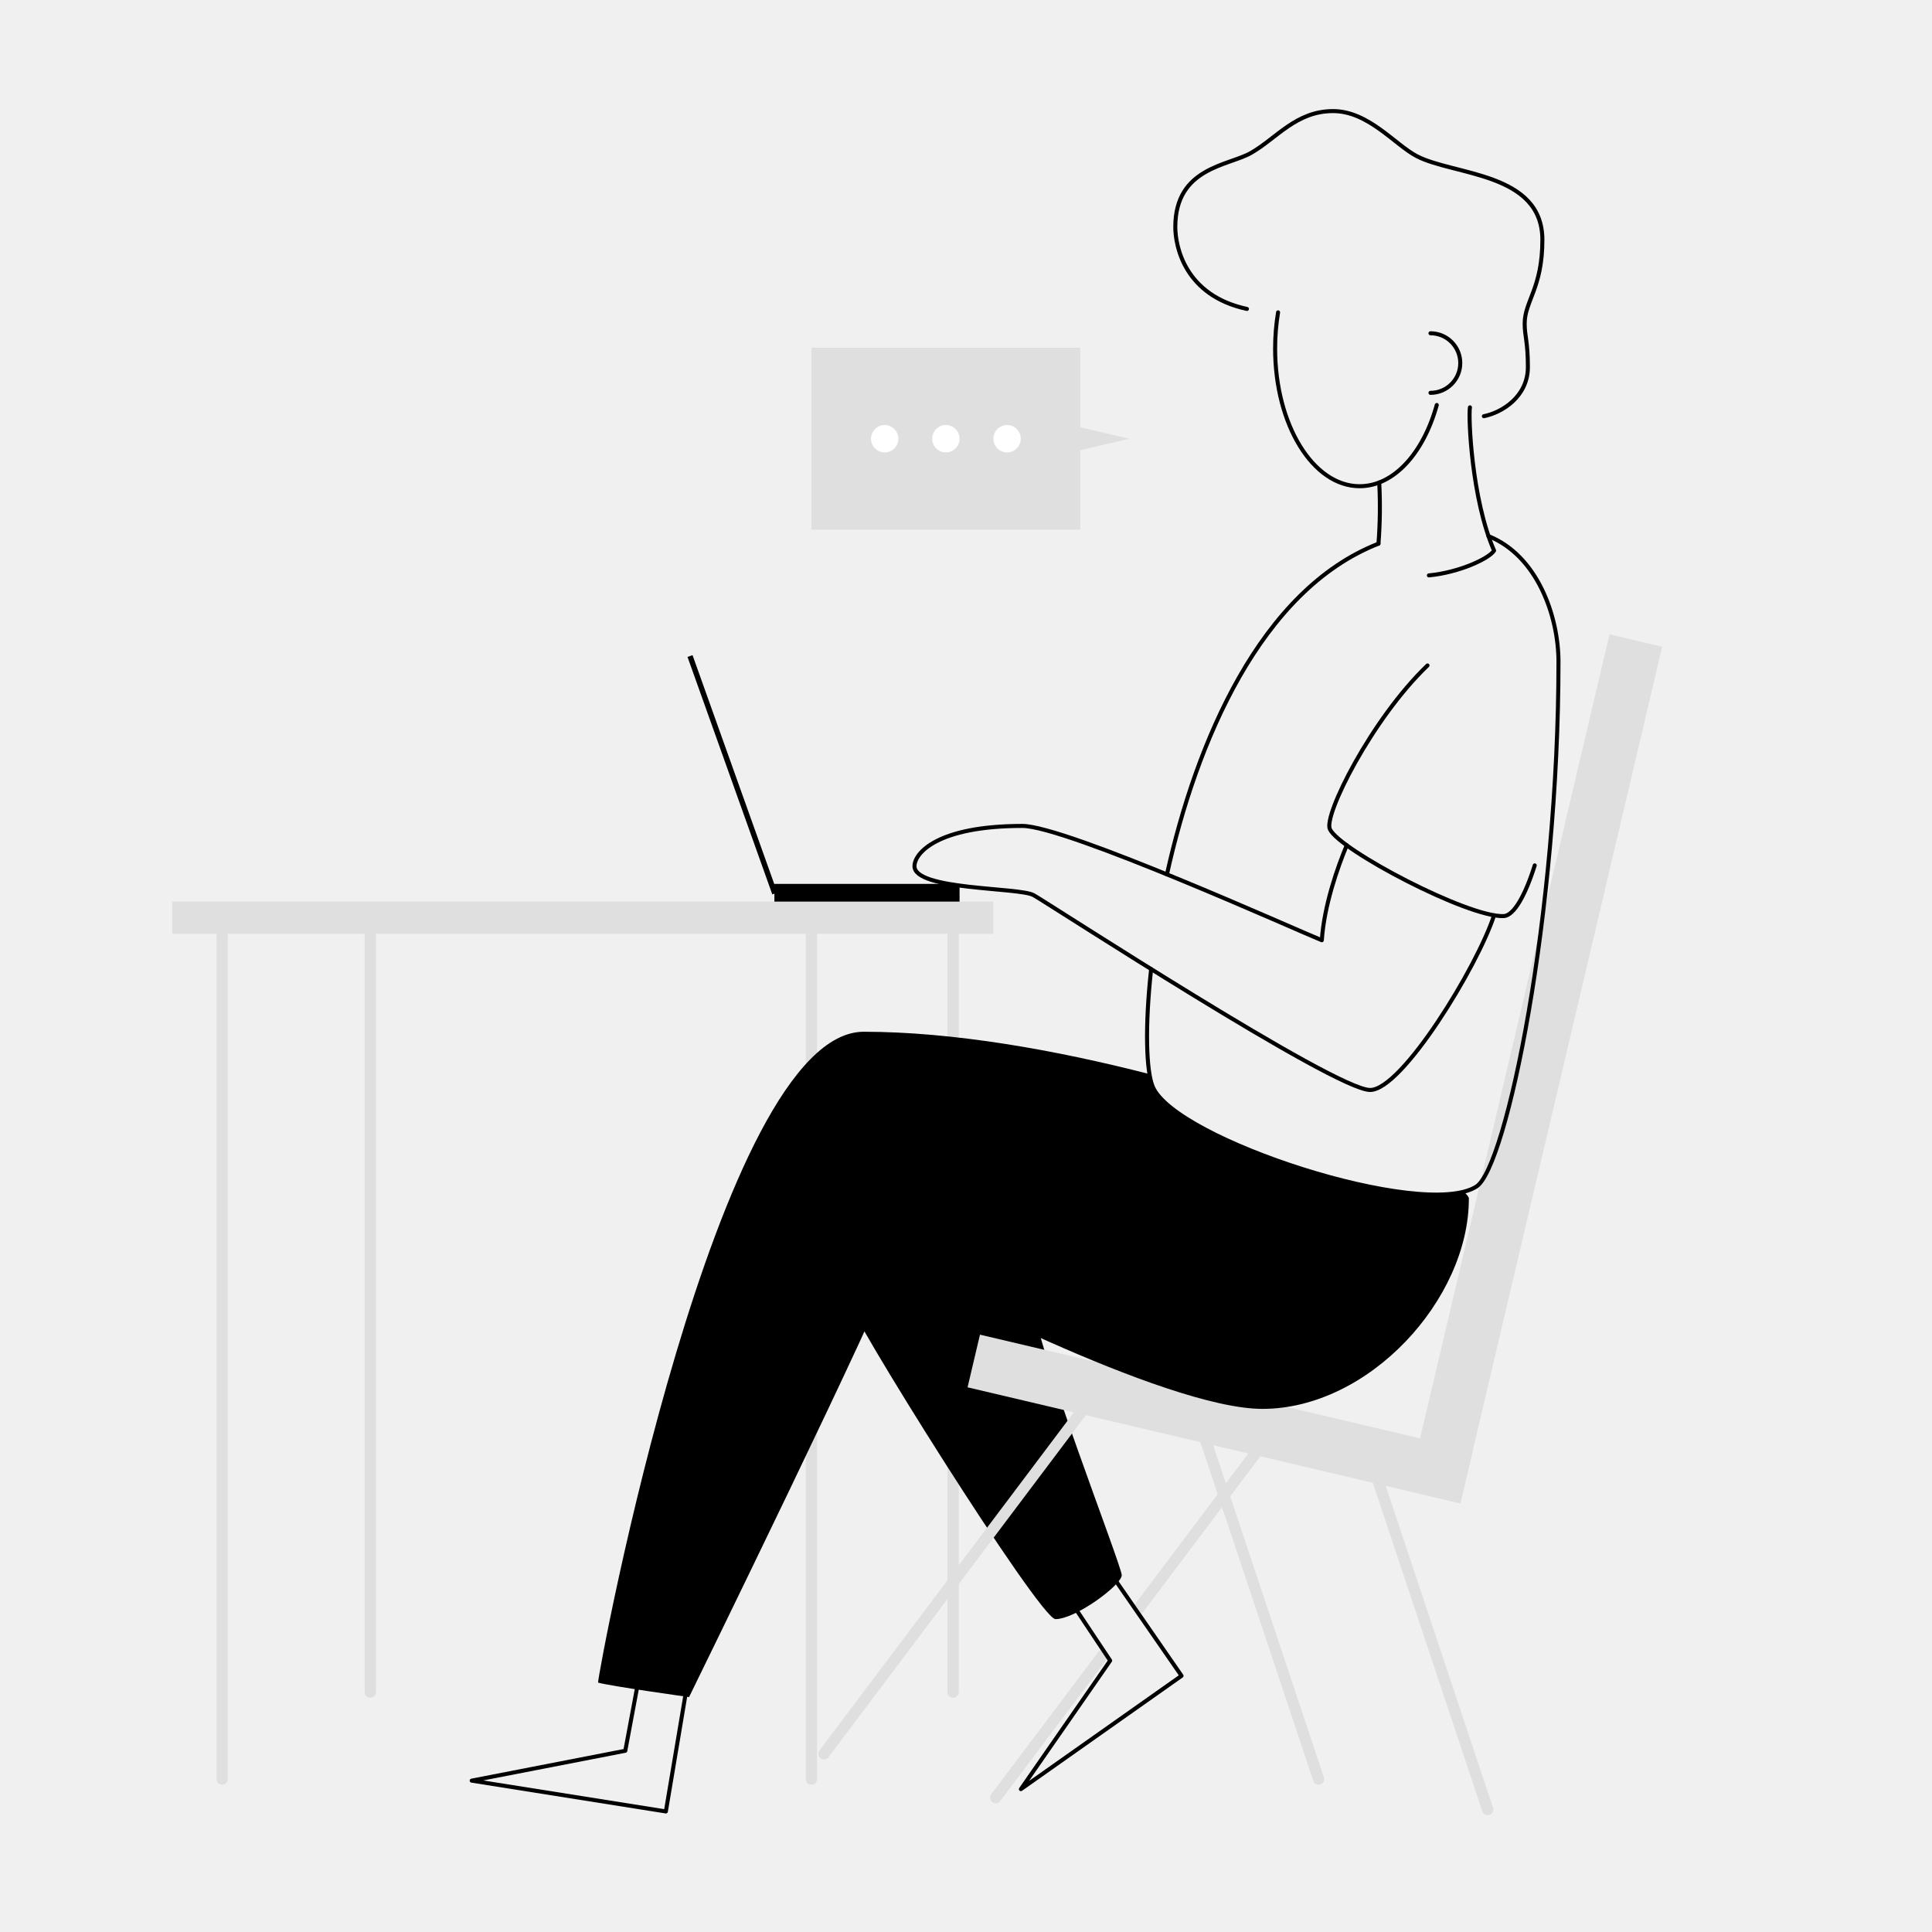
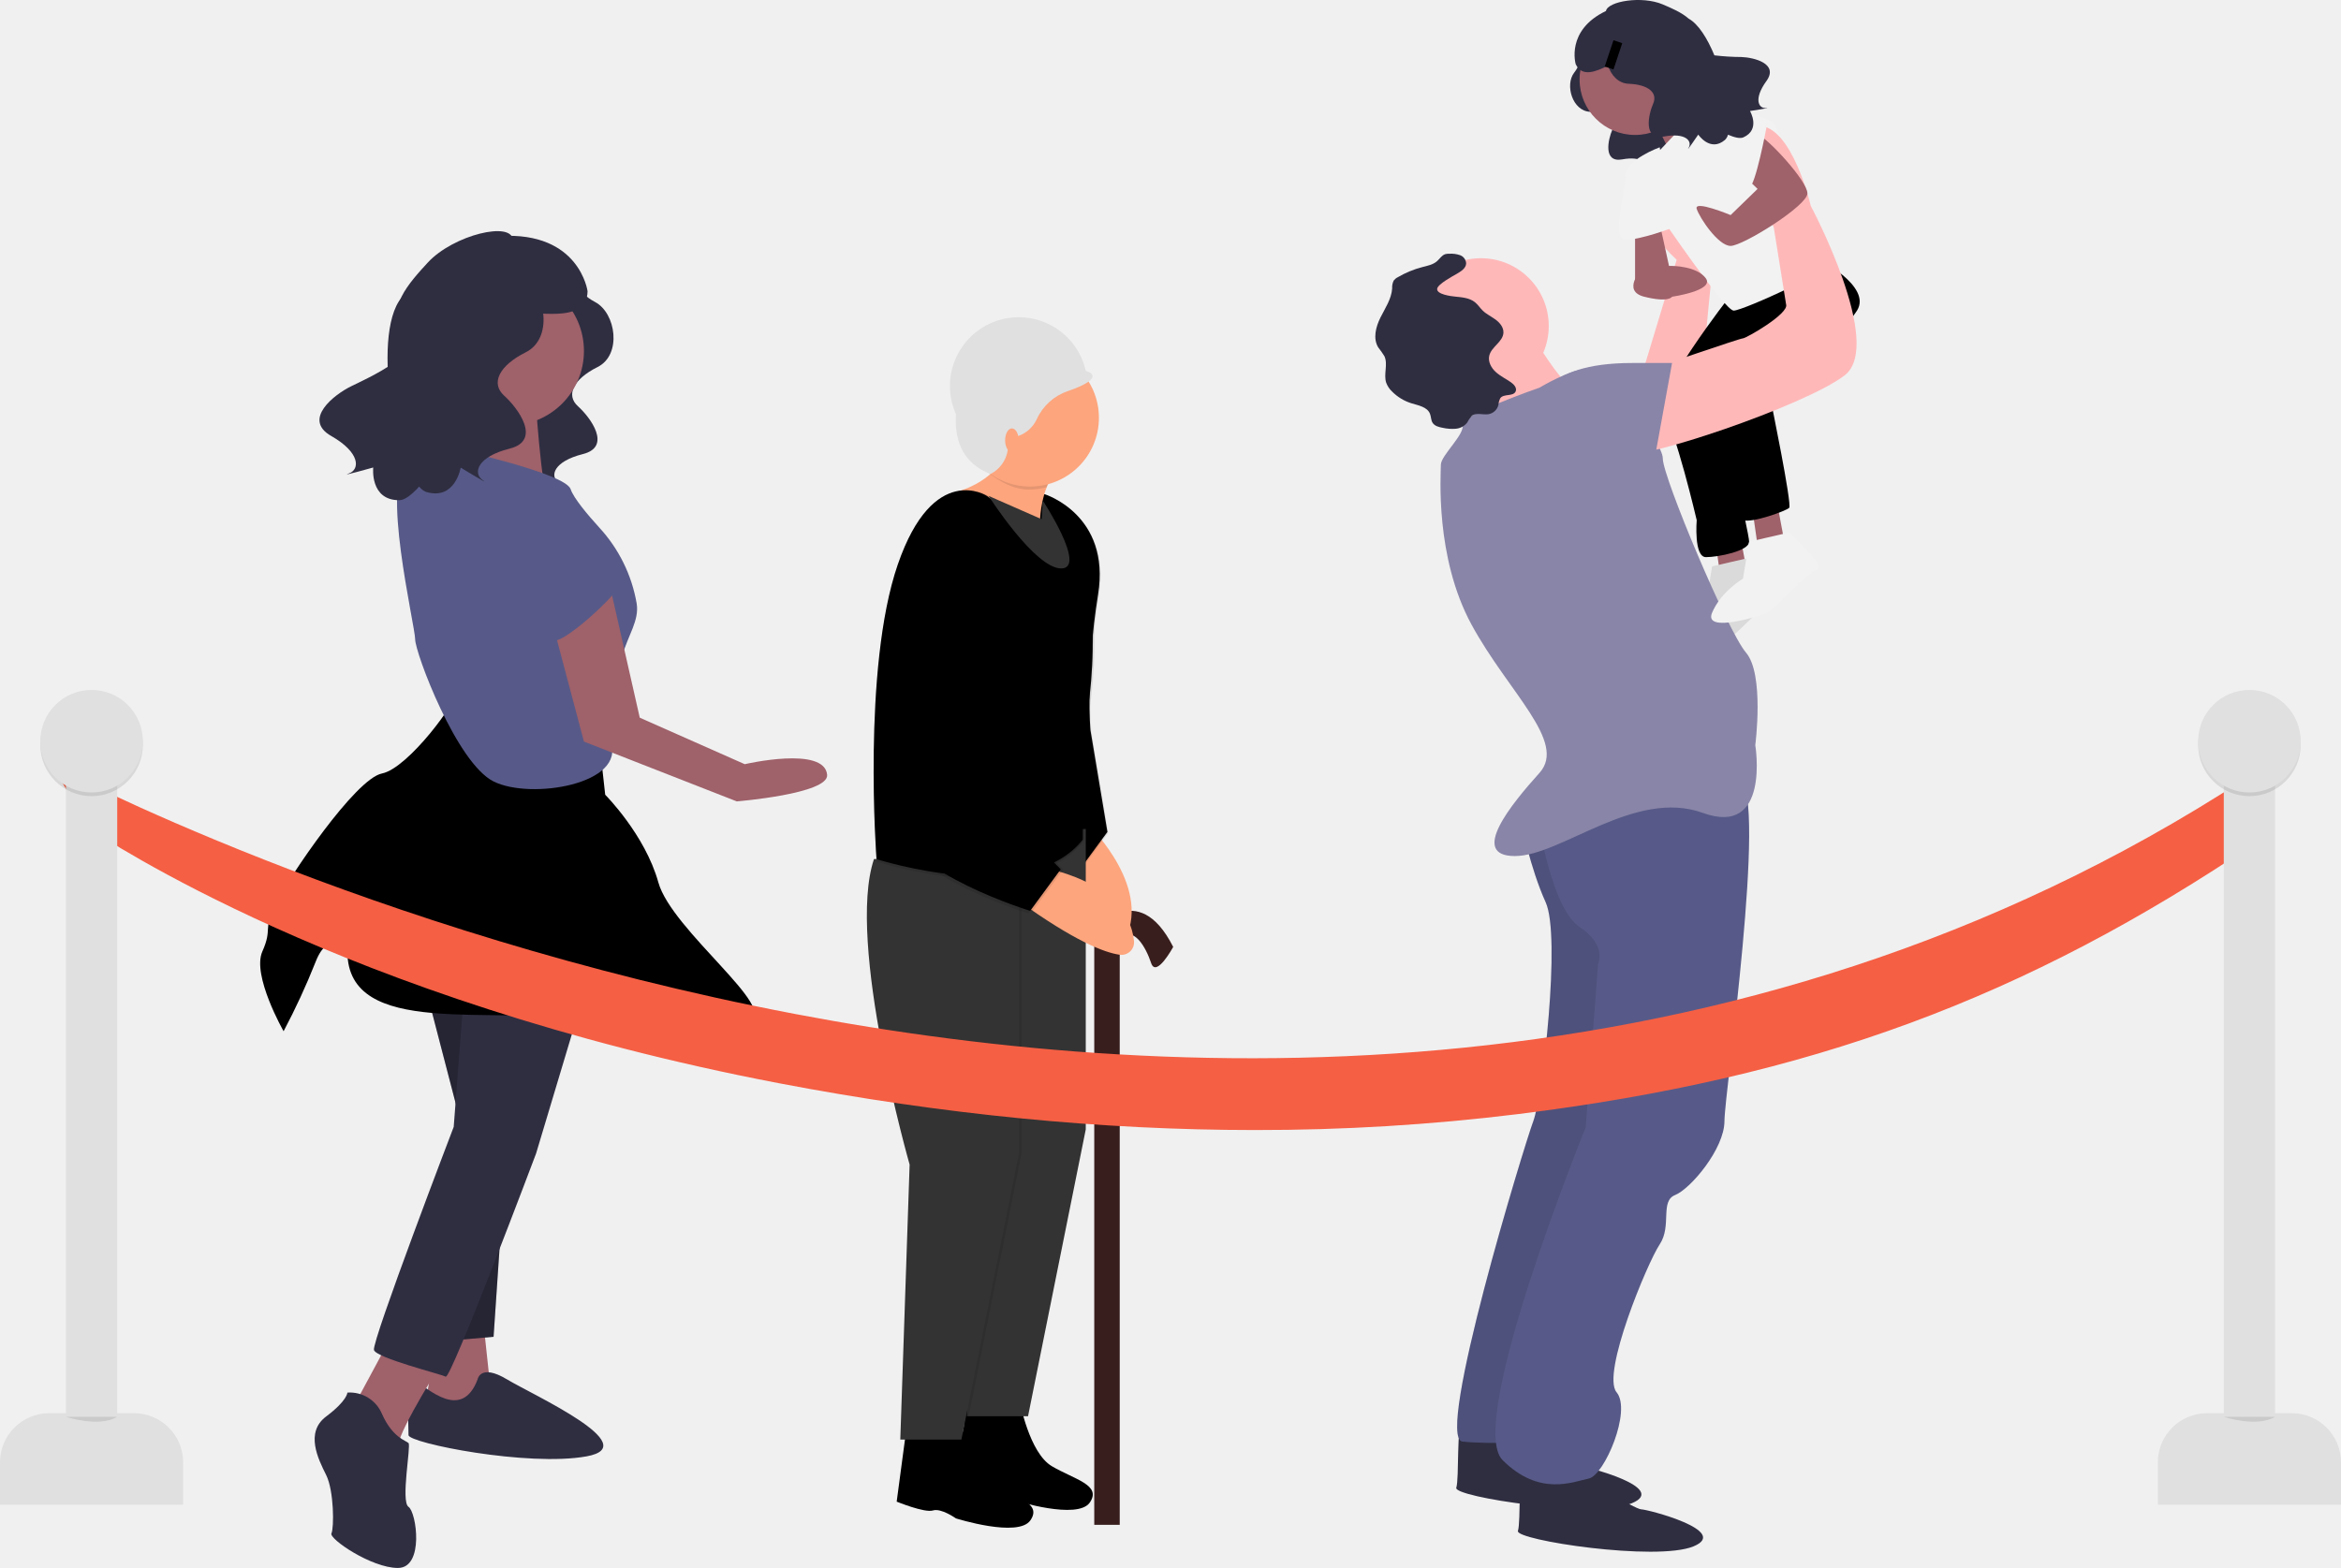
- <svg xmlns="http://www.w3.org/2000/svg" id="Vector" viewBox="0 0 1200 1200">
-   <defs>
-     <style>.cls-1,.cls-4{fill:none;stroke-linecap:round;stroke-linejoin:round;}.cls-1{stroke:#dfdfdf;stroke-width:7px;}.cls-2{fill:#dfdfdf;}.cls-3{fill:#fff;}.cls-4{stroke:#000;stroke-width:2.5px;}</style>
-   </defs>
-   <line class="cls-1" x1="592" y1="1051" x2="592" y2="573" />
-   <path d="M525.56,804.47c-1.4,7.26,120.26,201.2,130,201.2,12.49,0,41.17-21.28,41.17-27.29s-54.79-145.7-54.79-169.29S537.58,742,525.56,804.47Z" />
-   <line class="cls-1" x1="504" y1="1105" x2="504" y2="573" />
-   <rect class="cls-2" x="936.54" y="390.6" width="33.6" height="546.61" transform="translate(177.73 -201) rotate(13.26)" />
-   <rect class="cls-2" x="741.03" y="724.14" width="33.6" height="314.42" transform="translate(1789.52 345.92) rotate(103.26)" />
-   <rect class="cls-2" x="504" y="216" width="167" height="113" />
-   <polygon class="cls-2" points="701.5 272.5 626.5 255 626.5 290 701.5 272.5" />
-   <circle class="cls-3" cx="549.5" cy="272.5" r="8.5" />
-   <circle class="cls-3" cx="587.5" cy="272.5" r="8.5" />
-   <circle class="cls-3" cx="625.5" cy="272.5" r="8.5" />
-   <path class="cls-4" d="M724.81,543.1C743,460.83,783,366.36,856.19,337.69" />
-   <path class="cls-4" d="M924.53,333C955,345.22,968,382.89,968,411c0,157-32.32,314.12-51,326-33,21-187.12-29-201-62-4.11-9.77-4.92-37.4-1-73.06" />
-   <path class="cls-4" d="M856.19,337.69a289.24,289.24,0,0,0,.47-38" />
-   <path class="cls-4" d="M913,253c-1,6,1,57,15,89-3.07,4.91-21.58,13.58-40.5,15.39" />
-   <path class="cls-4" d="M892.4,251.55C884.18,281.29,865.83,302,844.5,302c-29,0-52.5-38.28-52.5-85.5A136.81,136.81,0,0,1,793.84,194" />
-   <path class="cls-4" d="M774.5,191.89C735.92,183.59,730,153,730,141c0-37,33-38,47-46,15.94-9.11,28-26,51-26,22,0,38.5,21,52,28,23,12,78,10,78,52,0,30-11,38-11,52,0,8,2,11,2,27,0,18.31-16,28.25-27.34,30.5" />
-   <path class="cls-4" d="M888.5,207a18.5,18.5,0,0,1,0,37" />
-   <path class="cls-4" d="M836.5,525c-5.59,13.41-14,37-15.5,59-15-6-159-71-186-71-53,0-67,17-67,25,0,15,65,13,74,18S829,677,851,677c19.87,0,66.68-76.71,77-108.49" />
-   <path class="cls-4" d="M953.25,537.5C947.45,556,940.33,568.71,934,569c-22,1-102-41-108-54-4-8.57,26-68.47,60.65-101.67" />
-   <rect class="cls-2" x="107" y="560" width="510" height="20" />
-   <line class="cls-1" x1="138" y1="1105" x2="138" y2="573" />
-   <line class="cls-1" x1="230" y1="1051" x2="230" y2="573" />
-   <rect x="481" y="549" width="115" height="11" />
-   <rect x="376.57" y="479.54" width="156.62" height="3.31" transform="translate(154.71 1071.42) rotate(-109.65)" />
-   <line class="cls-1" x1="854.27" y1="914.6" x2="924.05" y2="1123.93" />
-   <line class="cls-1" x1="684.74" y1="1028.45" x2="618.45" y2="1116.55" />
-   <line class="cls-1" x1="780.63" y1="901.62" x2="707.49" y2="998.82" />
-   <line class="cls-1" x1="672.24" y1="876.08" x2="511.76" y2="1089.34" />
-   <line class="cls-1" x1="749.18" y1="895.67" x2="818.96" y2="1105" />
-   <path d="M909.09,740.21C864.54,751.56,729,705.83,716,675a36,36,0,0,1-2-7.85C655.1,652,591.66,640.84,536.47,640.84c-90.75,0-165,397.4-165,404.25,7.28,2.14,56.52,9,56.52,9S551.34,802.29,554.77,785.16c12.42,8.56,168.89,89.92,229.3,89.92,66.21,0,128.27-68,128.27-130.61C912.34,743.41,911.22,742,909.09,740.21Z" />
-   <polyline class="cls-4" points="426.27 1049.59 413.58 1125.12 292.98 1105.99 388.38 1087.43 396.38 1044.6" />
-   <polyline class="cls-4" points="690.3 977.89 733.88 1040.88 634.1 1111.26 689.54 1031.43 665.4 995.16" />
+ <svg xmlns="http://www.w3.org/2000/svg" id="b18c4a64-54bc-43ba-8216-386ddc8e43d1" data-name="Layer 1" width="903.345" height="605.222" viewBox="0 0 903.345 605.222">
+   <path d="M757.269,168.337s2.112,2.42-1.507,7.103-.697,14.844,6.178,15.103,10.209,3.138,8.551,6.931-3.649,12.806,3.838,11.435,9.853,1.61,8.528,3.901,3.338-4.556,3.338-4.556,4.172,6.215,9.293,1.865,7.157-43.792-3.283-44.46S757.269,168.337,757.269,168.337Z" transform="translate(-148.3274 -147.389)" fill="#2f2e41" />
+   <polygon points="661.864 208.51 664.243 225.162 674.948 225.162 671.38 206.131 661.864 208.51" fill="#9f616a" />
+   <path d="M824.465,362.441s14.274,13.084,10.705,14.274S818.518,392.178,816.139,393.367c-2.128,1.064-24.979,8.326-21.41,0S806.623,380.283,806.623,380.283l2.379-14.274Z" transform="translate(-148.3274 -147.389)" fill="#f2f2f2" />
+   <path d="M824.465,362.441s14.274,13.084,10.705,14.274S818.518,392.178,816.139,393.367c-2.128,1.064-24.979,8.326-21.41,0S806.623,380.283,806.623,380.283l2.379-14.274Z" transform="translate(-148.3274 -147.389)" opacity="0.1" />
+   <polygon points="676.138 196.02 678.517 212.673 689.222 212.673 685.654 193.641 676.138 196.02" fill="#9f616a" />
+   <path d="M779.734,299.205l15.59-51.548s-26.168-23.789-8.326-30.926,22.6,28.547,22.6,28.547l-5.947,61.852H779.86Z" transform="translate(-148.3274 -147.389)" fill="#ffb8b8" />
+   <path d="M816.139,261.336s-30.742,39.43-26.076,45.289,12.992,41.543,12.992,41.543-1.189,14.274,3.568,14.274,16.653-2.379,16.653-5.947-10.705-48.768-10.705-48.768l30.926-40.442Z" transform="translate(-148.3274 -147.389)" fill="#000000" />
+   <path d="M818.518,263.715l30.926-16.653s21.41,10.705,15.463,20.221-33.305,34.495-33.305,34.495,8.326,40.442,7.137,41.631-14.274,5.947-17.842,4.758-22.6-47.579-17.842-49.958,20.221-27.358,20.221-27.358Z" transform="translate(-148.3274 -147.389)" fill="#000000" />
+   <path d="M734.066,700.251S755.476,713.335,757.855,713.335s34.495,8.326,20.221,14.274-68.989-2.379-67.8-5.947,0-24.979,2.379-24.979S734.066,700.251,734.066,700.251Z" transform="translate(-148.3274 -147.389)" fill="#2f2e41" />
+   <path d="M757.855,716.903s21.41,13.084,23.789,13.084,34.495,8.326,20.221,14.274-68.989-2.379-67.8-5.947,0-24.979,2.379-24.979S757.855,716.903,757.855,716.903Z" transform="translate(-148.3274 -147.389)" fill="#2f2e41" />
+   <path d="M735.255,464.735s3.568,17.842,9.516,30.926-1.189,74.937-4.758,84.452-38.063,122.516-27.358,123.705,32.116,0,32.116,0l34.495-108.242-5.947-145.115Z" transform="translate(-148.3274 -147.389)" fill="#575a88" />
+   <path d="M735.255,464.735s3.568,17.842,9.516,30.926-1.189,74.937-4.758,84.452-38.063,122.516-27.358,123.705,32.116,0,32.116,0l34.495-108.242-5.947-145.115Z" transform="translate(-148.3274 -147.389)" opacity="0.1" />
+   <path d="M742.392,465.925s4.758,32.116,15.463,39.253,7.137,14.274,7.137,14.274L760.234,582.493s-46.389,114.189-32.116,128.463,27.358,8.326,33.305,7.137,16.653-26.168,10.705-33.305,11.895-49.958,16.653-57.095,0-16.653,5.947-19.032,19.032-17.842,19.032-28.547,16.653-124.894,5.947-132.031-79.325,14.73-79.325,14.73Z" transform="translate(-148.3274 -147.389)" fill="#575a88" />
+   <circle cx="571.464" cy="125.842" r="26.168" fill="#ffb8b8" />
+   <circle cx="630.938" cy="30.684" r="21.41" fill="#9f616a" />
+   <path d="M737.634,273.231S751.908,299.399,759.044,299.399s-28.547,27.358-28.547,27.358-11.895-34.495-14.274-35.684S737.634,273.231,737.634,273.231Z" transform="translate(-148.3274 -147.389)" fill="#ffb8b8" />
+   <path d="M742.392,297.02s-30.926,10.705-29.737,14.274-8.326,11.895-8.326,15.463-2.379,35.684,11.895,61.852,36.874,45.2,26.168,57.095-27.358,32.116-9.516,32.116,46.389-26.168,72.558-16.653,20.221-26.168,20.221-26.168,3.568-27.358-3.568-35.684-32.116-67.8-32.116-74.937-23.789-34.495-29.737-34.495S742.392,297.02,742.392,297.02Z" transform="translate(-148.3274 -147.389)" fill="#8985a8" />
+   <path d="M779.265,191.157" transform="translate(-148.3274 -147.389)" fill="none" stroke="#2f2e41" stroke-miterlimit="10" />
+   <path d="M785.213,191.157s9.686,18.416,10.196,21.697,17.162-21.697,17.162-21.697L793.539,178.073Z" transform="translate(-148.3274 -147.389)" fill="#9f616a" />
+   <path d="M788.781,205.431l20.221-21.41,23.789,10.705s22.187,48.768,23.583,52.337-35.478,20.221-39.046,20.221-28.547-36.874-28.547-36.874S782.834,212.568,788.781,205.431Z" transform="translate(-148.3274 -147.389)" fill="#f2f2f2" />
+   <polygon points="630.938 86.589 630.938 108 645.212 108 640.517 86.589 630.938 86.589" fill="#9f616a" />
+   <path d="M787.409,250.036a8.871,8.871,0,0,0-8.379,5.633c-.93,2.515-.614,5.158,3.804,6.262,9.516,2.379,10.705,0,10.705,0s16.519-2.379,13.017-7.137-13.017-4.758-13.017-4.758Z" transform="translate(-148.3274 -147.389)" fill="#9f616a" />
+   <path d="M838.739,352.925s14.274,13.084,10.705,14.274-16.653,15.463-19.032,16.653c-2.128,1.064-24.979,8.326-21.41,0s11.895-13.084,11.895-13.084l2.379-14.274Z" transform="translate(-148.3274 -147.389)" fill="#f2f2f2" />
+   <path d="M710.468,253.087c1.637-.959,3.571-2.154,3.618-4.051a3.586,3.586,0,0,0-2.351-3.15,10.528,10.528,0,0,0-4.11-.554,5.35,5.35,0,0,0-1.589.158c-1.355.418-2.135,1.794-3.203,2.727-1.55,1.356-3.684,1.754-5.677,2.271a37.165,37.165,0,0,0-9.514,3.943,4.462,4.462,0,0,0-1.506,1.239,6.075,6.075,0,0,0-.605,3.079c-.269,4.036-2.688,7.549-4.494,11.168s-2.993,8.127-.873,11.572a39.397,39.397,0,0,1,2.353,3.34c1.503,3.131-.373,6.986.713,10.285a8.995,8.995,0,0,0,2.277,3.415,18.096,18.096,0,0,0,7.495,4.538c2.703.832,6.057,1.387,7.115,4.01.454,1.125.361,2.451,1.002,3.481.794,1.276,2.43,1.689,3.908,1.961a16.701,16.701,0,0,0,5.063.366,6.282,6.282,0,0,0,4.367-2.338,12.771,12.771,0,0,1,1.768-2.608c1.722-1.439,4.338-.302,6.55-.684a4.791,4.791,0,0,0,3.754-3.524,6.67,6.67,0,0,1,.762-2.693c1.374-1.758,4.988-.517,5.895-2.555.589-1.324-.644-2.724-1.836-3.548-1.944-1.345-4.117-2.379-5.86-3.975s-3.033-3.984-2.487-6.284c.819-3.449,5.321-5.348,5.471-8.889.085-2.029-1.372-3.809-3.005-5.017s-3.523-2.076-4.982-3.488c-1.066-1.032-1.871-2.328-3.03-3.255-2.097-1.676-4.965-1.88-7.636-2.154-1.432-.147-7.146-.809-6.921-2.99C703.086,257.068,709.014,253.939,710.468,253.087Z" transform="translate(-148.3274 -147.389)" fill="#2f2e41" />
+   <path d="M788.781,204.241S775.697,208.999,775.697,214.947s-5.947,24.979,0,24.979,17.842-4.566,17.842-4.566Z" transform="translate(-148.3274 -147.389)" fill="#f2f2f2" />
+   <path d="M785.213,289.883s34.495-11.895,35.684-11.895,17.842-9.516,16.653-13.084l-4.758-29.737S813.76,195.915,826.844,195.915s20.221,30.926,20.221,30.926,28.547,53.526,13.084,65.421-79.695,33.305-83.263,29.737S785.213,289.883,785.213,289.883Z" transform="translate(-148.3274 -147.389)" fill="#ffb8b8" />
+   <path d="M818.518,212.568l8.029,7.737L816.139,230.41s-14.274-5.947-13.084-2.379,8.326,14.274,13.084,14.274,29.521-15.463,29.629-20.221-15.355-21.41-18.923-22.6S818.518,212.568,818.518,212.568Z" transform="translate(-148.3274 -147.389)" fill="#9f616a" />
+   <path d="M803.421,204.276s17.476,15.428,19.855,15.428,6.705-23.18,6.705-23.18-14.1-9.187-19.324-6.683S803.421,204.276,803.421,204.276Z" transform="translate(-148.3274 -147.389)" fill="#f2f2f2" />
+   <path d="M742.392,304.157s0-16.653,35.684-16.653h15.463l-7.137,39.253-23.789,7.137Z" transform="translate(-148.3274 -147.389)" fill="#8985a8" />
+   <path d="M820.339,169.395A92.369,92.369,0,0,1,809.876,168.75c-2.727-6.591-6.201-12.121-9.959-14.183-2.667-2.386-6.78-4.12-10.007-5.492-7.925-3.367-21.119-1.267-21.89,2.562-15.595,7.452-11.654,20.538-11.654,20.538,2.423,5.122,7.859,2.852,12.471.532,1.178,3.713,3.96,6.864,7.942,7.014,7.616.287,11.309,3.477,9.473,7.678s-4.042,14.186,4.252,12.668,10.915,1.784,9.447,4.322,3.698-5.047,3.698-5.047,4.622,6.886,10.295,2.066a4.305,4.305,0,0,0,1.182-2.025c2.638,1.135,4.727,1.566,5.914,1.036,6.795-3.04,2.575-10.179,2.575-10.179s9.071-1.392,6.148-1.161-4.772-3.558.174-10.387S824.922,169.55,820.339,169.395Z" transform="translate(-148.3274 -147.389)" fill="#2f2e41" />
+   <rect x="769.155" y="163.205" width="3.568" height="10.705" transform="translate(-55.66122 -382.1983) rotate(18.40679)" fill="#000000" />
+   <path d="M371.354,254.986s-1.42,4.733,6.626,8.992,10.412,20.35.947,25.083-12.305,10.885-7.572,15.144,13.251,15.617,1.893,18.457-12.778,8.519-9.465,10.885-7.572-4.259-7.572-4.259-1.893,11.358-11.831,8.519S306.518,281.015,320.716,273.443,371.354,254.986,371.354,254.986Z" transform="translate(-148.3274 -147.389)" fill="#2f2e41" />
+   <polygon points="186.357 508.814 189.434 537.531 176.101 545.736 163.794 543.685 169.947 508.814 186.357 508.814" fill="#9f616a" />
+   <circle cx="196.613" cy="135.49" r="28.717" fill="#9f616a" />
+   <path d="M354.684,296.725s2.564,43.589,5.641,43.589-35.897-2.051-35.897-2.051,16.41-28.717,8.205-37.948S354.684,296.725,354.684,296.725Z" transform="translate(-148.3274 -147.389)" fill="#9f616a" />
+   <polygon points="163.794 379.587 177.127 430.867 166.87 518.045 190.46 515.993 199.69 379.587 163.794 379.587" fill="#2f2e41" />
+   <polygon points="163.794 379.587 177.127 430.867 166.87 518.045 190.46 515.993 199.69 379.587 163.794 379.587" opacity="0.2" />
+   <path d="M332.633,679.792s1.026-6.154,11.282,0,53.332,25.64,30.768,29.743-68.716-5.128-68.716-8.205-1.026-22.564,3.077-20.512S326.48,696.202,332.633,679.792Z" transform="translate(-148.3274 -147.389)" fill="#2f2e41" />
+   <path d="M319.3,672.613s-16.41,25.64-17.435,32.82S285.455,689.023,285.455,689.023l14.359-26.666Z" transform="translate(-148.3274 -147.389)" fill="#9f616a" />
+   <path d="M373.658,531.078l-18.461,61.537s-32.82,87.177-34.871,86.152-26.666-7.179-27.692-10.256,30.768-86.152,30.768-86.152l4.102-53.332Z" transform="translate(-148.3274 -147.389)" fill="#2f2e41" />
+   <path d="M282.378,684.92a13.464,13.464,0,0,1,13.333,8.205c4.102,9.231,9.231,10.256,10.256,11.282s-3.077,22.564,0,24.615S312.121,752.611,301.865,752.611s-26.666-11.282-25.64-13.333,1.026-16.41-2.051-22.564-8.205-16.41,0-22.564S282.378,684.92,282.378,684.92Z" transform="translate(-148.3274 -147.389)" fill="#2f2e41" />
+   <path d="M379.812,435.696l2.051,18.461s15.384,15.384,20.512,33.845,47.178,49.23,34.871,53.332-26.666,6.154-62.563,0-92.305,7.179-92.305-26.666c0,0-7.179-9.231-12.307,4.102a268.068,268.068,0,0,1-12.307,26.666s-12.307-21.538-8.205-30.768,0-8.205,5.128-18.461,30.768-48.204,41.025-50.255,29.743-28.717,28.717-31.794S379.812,435.696,379.812,435.696Z" transform="translate(-148.3274 -147.389)" fill="#000000" />
+   <path d="M324.428,320.827s42.05,9.231,44.101,15.384c1.154,3.461,6.526,9.844,11.006,14.765a57.645,57.645,0,0,1,14.476,29.373c1.07,6.543-3.427,12.427-5.483,19.963-6.154,22.564-10.769,16.923-4.615,33.333s-30.768,22.564-45.127,15.384-30.256-49.742-30.256-54.87-13.846-63.075-2.564-67.178S324.428,320.827,324.428,320.827Z" transform="translate(-148.3274 -147.389)" fill="#575a88" />
+   <path d="M382.888,370.056,395.196,424.414l40.512,17.948s30.768-7.179,31.794,4.102c.67,7.365-34.871,10.256-34.871,10.256l-58.973-23.076-13.333-50.255Z" transform="translate(-148.3274 -147.389)" fill="#9f616a" />
+   <path d="M368.53,349.544s25.64,15.384,19.487,23.589-21.538,21.538-25.64,21.538-7.179-24.615-7.179-31.794S368.53,349.544,368.53,349.544Z" transform="translate(-148.3274 -147.389)" fill="#575a88" />
+   <path d="M342.875,245.588s-1.573,5.243,7.34,9.961,11.534,22.544,1.049,27.786-13.631,12.058-8.388,16.777,14.68,17.301,2.097,20.447-14.155,9.437-10.485,12.058-8.388-4.718-8.388-4.718-2.097,12.583-13.107,9.437-21.995-60.326-9.722-75.053C314.681,248.589,342.875,245.588,342.875,245.588Z" transform="translate(-148.3274 -147.389)" fill="#2f2e41" />
+   <path d="M346.224,240.192c-.002-7.681-22.982-2.162-32.834,8.562-6.823,7.426-17.185,18.599-8.502,26.475s-14.884,18.2-21.205,21.33S264.882,309.261,276.15,315.683s11.087,12.904,6.846,14.439,9.35-2.282,9.35-2.282-1.373,12.682,10.077,12.621,44.3-62.987,36.452-80.478C331.579,243.719,346.224,240.192,346.224,240.192Z" transform="translate(-148.3274 -147.389)" fill="#2f2e41" />
+   <path d="M341.246,238.509c30.729-1.85,33.814,21.281,33.814,21.281-.212,13.386-21.47,6.864-27.374,8.859-7.123-5.124-20.853-14.819-30.673-21.738A46.442,46.442,0,0,1,341.246,238.509Z" transform="translate(-148.3274 -147.389)" fill="#2f2e41" />
+   <rect x="422.251" y="359.283" width="9.827" height="229.293" fill="#381e1d" />
+   <path d="M570.579,506.672s16.706-20.964,30.463,6.224c0,0-6.551,12.12-8.517,6.224s-6.673-14.711-12.181-9.485" transform="translate(-148.3274 -147.389)" fill="#381e1d" />
+   <path d="M569.102,466.623s24.717,24.332,12.545,44.885a4.86,4.86,0,0,1-7.603.973c-4.196-4.15-10.831-14.458-18.982-39.962Z" transform="translate(-148.3274 -147.389)" fill="#fda57d" />
+   <path d="M551.744,338.469s25.55,7.861,20.636,38.652-2.948,52.41-2.948,52.41l6.551,39.307-11.792,16.05S543.882,464.58,537.004,443.944,530.78,341.745,551.744,338.469Z" transform="translate(-148.3274 -147.389)" opacity="0.1" />
+   <path d="M551.416,338.141s25.55,7.861,20.636,38.652-2.948,52.41-2.948,52.41l6.551,39.307-11.792,16.05s-20.309-20.309-27.188-40.945S530.452,341.417,551.416,338.141Z" transform="translate(-148.3274 -147.389)" fill="#000000" />
+   <path d="M521.456,688.77l-4.188,31.366s10.752,4.402,13.974,3.405,8.869,3.052,8.869,3.052,24.026,7.59,28.744.77-5.984-8.906-14.667-14.047-12.354-24.986-12.354-24.986Z" transform="translate(-148.3274 -147.389)" />
+   <path d="M567.303,467.364V583.321L545.029,694.037h-23.584l3.603-106.13s-24.567-85.821-13.758-117.922Z" transform="translate(-148.3274 -147.389)" fill="#333" />
+   <path d="M549.133,481.994s34.342,4.861,36.78,28.623a4.86,4.86,0,0,1-5.534,5.304c-5.841-.841-17.306-5.182-39.026-20.838Z" transform="translate(-148.3274 -147.389)" fill="#fda57d" />
+   <path d="M553.382,332.9s-5.569,9.499-3.276,25.877c0,0-32.92-2.784-31.937-21.783,0,0,16.05-3.931,19.817-18.507Z" transform="translate(-148.3274 -147.389)" fill="#fda57d" />
+   <path d="M498.526,695.649,494.338,727.015s10.752,4.402,13.974,3.405,8.869,3.052,8.869,3.052,24.026,7.59,28.744.77-5.984-8.906-14.667-14.047-12.354-24.986-12.354-24.986Z" transform="translate(-148.3274 -147.389)" />
+   <path d="M542.572,476.372V592.329L520.298,703.045h-23.584l3.603-106.13s-24.567-85.821-13.758-117.922Z" transform="translate(-148.3274 -147.389)" opacity="0.1" />
+   <path d="M541.59,476.372V592.329L519.315,703.045H495.731l3.603-106.13s-24.567-85.821-13.758-117.922Z" transform="translate(-148.3274 -147.389)" fill="#333" />
+   <path d="M529.797,338.797s-20.636-13.43-34.394,26.532-8.189,113.664-8.189,113.664,58.633,18.999,79.597-7.534V431.824s11.137-45.203-4.586-84.511C562.226,347.313,548.468,352.882,529.797,338.797Z" transform="translate(-148.3274 -147.389)" opacity="0.1" />
+   <path d="M529.142,339.779s-20.636-13.43-34.394,26.532-8.189,113.664-8.189,113.664,58.633,18.999,79.597-7.534v-39.635s11.137-45.203-4.586-84.511C561.571,348.296,547.813,353.864,529.142,339.779Z" transform="translate(-148.3274 -147.389)" opacity="0.1" />
+   <path d="M529.142,338.797s-20.636-13.43-34.394,26.532-8.189,113.664-8.189,113.664,58.633,18.999,79.597-7.534V431.824s11.137-45.203-4.586-84.511C561.571,347.313,547.813,352.882,529.142,338.797Z" transform="translate(-148.3274 -147.389)" fill="#000000" />
+   <path d="M508.178,358.778s25.55,7.861,20.636,38.652-2.948,52.41-2.948,52.41l32.756,33.084-11.792,16.05s-46.514-14.085-53.392-34.721S487.214,362.053,508.178,358.778Z" transform="translate(-148.3274 -147.389)" opacity="0.1" />
+   <path d="M506.541,359.76s25.55,7.861,20.636,38.652-2.948,52.41-2.948,52.41l32.756,33.084-11.792,16.05s-46.514-14.085-53.392-34.721S485.577,363.036,506.541,359.76Z" transform="translate(-148.3274 -147.389)" opacity="0.1" />
+   <path d="M507.196,358.778S532.745,366.639,527.832,397.43s-2.948,52.41-2.948,52.41L557.64,482.923l-11.792,16.05s-46.514-14.085-53.392-34.721S486.232,362.053,507.196,358.778Z" transform="translate(-148.3274 -147.389)" fill="#000000" />
+   <path d="M537.495,319.634l15.395,14.413a15.384,15.384,0,0,0-.685,1.396,26.558,26.558,0,0,1-6.849.897c-5.88,0-10.997-2.986-15.395-6.224C533.036,327.338,535.673,324.646,537.495,319.634Z" transform="translate(-148.3274 -147.389)" opacity="0.1" />
+   <circle cx="393.098" cy="148.988" r="26.532" fill="#e0e0e0" />
+   <circle cx="397.52" cy="161.272" r="26.532" fill="#fda57d" />
+   <path d="M519.479,296.377s-9.935,26.016,11.083,33.972h0a12.433,12.433,0,0,0,3.101-19.898Z" transform="translate(-148.3274 -147.389)" fill="#e0e0e0" />
+   <path d="M567.315,290.553s9.16,2.221-6.891,7.79A20.306,20.306,0,0,0,548.397,309.193a12.479,12.479,0,0,1-17.288,5.701l-5.079-2.793L517.186,291.464l10.482-12.12,18.016-2.293Z" transform="translate(-148.3274 -147.389)" fill="#e0e0e0" />
+   <ellipse cx="390.478" cy="169.952" rx="2.62" ry="4.586" fill="#fda57d" />
+   <path d="M529.797,338.797S547.649,366.803,557.804,366.803s-7.121-26.261-7.121-26.261l-.413,7.263Z" transform="translate(-148.3274 -147.389)" fill="#333" />
+   <path d="M632.631,583.581c-59.327,0-120.772-6.028-183.686-18.06C279.746,533.163,188.317,470.402,183.312,467.706l-15.082-25.082.004.002v-.001c1.412.758,121.562,64.667,286.652,96.11C606.387,567.589,828.063,574.217,1023.78,441.926l-4.301,30.209c-90.05,60.869-173.039,91.326-285.433,105.297A822.184,822.184,0,0,1,632.631,583.581Z" transform="translate(-148.3274 -147.389)" fill="#f55f44" />
+   <rect x="25.443" y="274.8" width="19.789" height="279.871" fill="#e0e0e0" />
+   <path d="M18.989,545.483h32.697A18.989,18.989,0,0,1,70.674,564.471V580.82a0,0,0,0,1,0,0H0a0,0,0,0,1,0,0V564.471A18.989,18.989,0,0,1,18.989,545.483Z" fill="#e0e0e0" />
+   <circle cx="35.337" cy="287.521" r="19.789" opacity="0.1" />
+   <circle cx="35.337" cy="286.107" r="19.789" fill="#e0e0e0" />
+   <path d="M173.77,694.277s12.721,4.234,19.789.001" transform="translate(-148.3274 -147.389)" opacity="0.1" />
+   <rect x="858.113" y="274.8" width="19.789" height="279.871" fill="#e0e0e0" />
+   <path d="M851.659,545.483h32.697a18.989,18.989,0,0,1,18.989,18.989V580.82a0,0,0,0,1,0,0H832.671a0,0,0,0,1,0,0V564.471A18.989,18.989,0,0,1,851.659,545.483Z" fill="#e0e0e0" />
+   <circle cx="868.008" cy="287.521" r="19.789" opacity="0.1" />
+   <circle cx="868.008" cy="286.107" r="19.789" fill="#e0e0e0" />
+   <path d="M1006.441,694.277s12.721,4.234,19.789.001" transform="translate(-148.3274 -147.389)" opacity="0.1" />
</svg>
